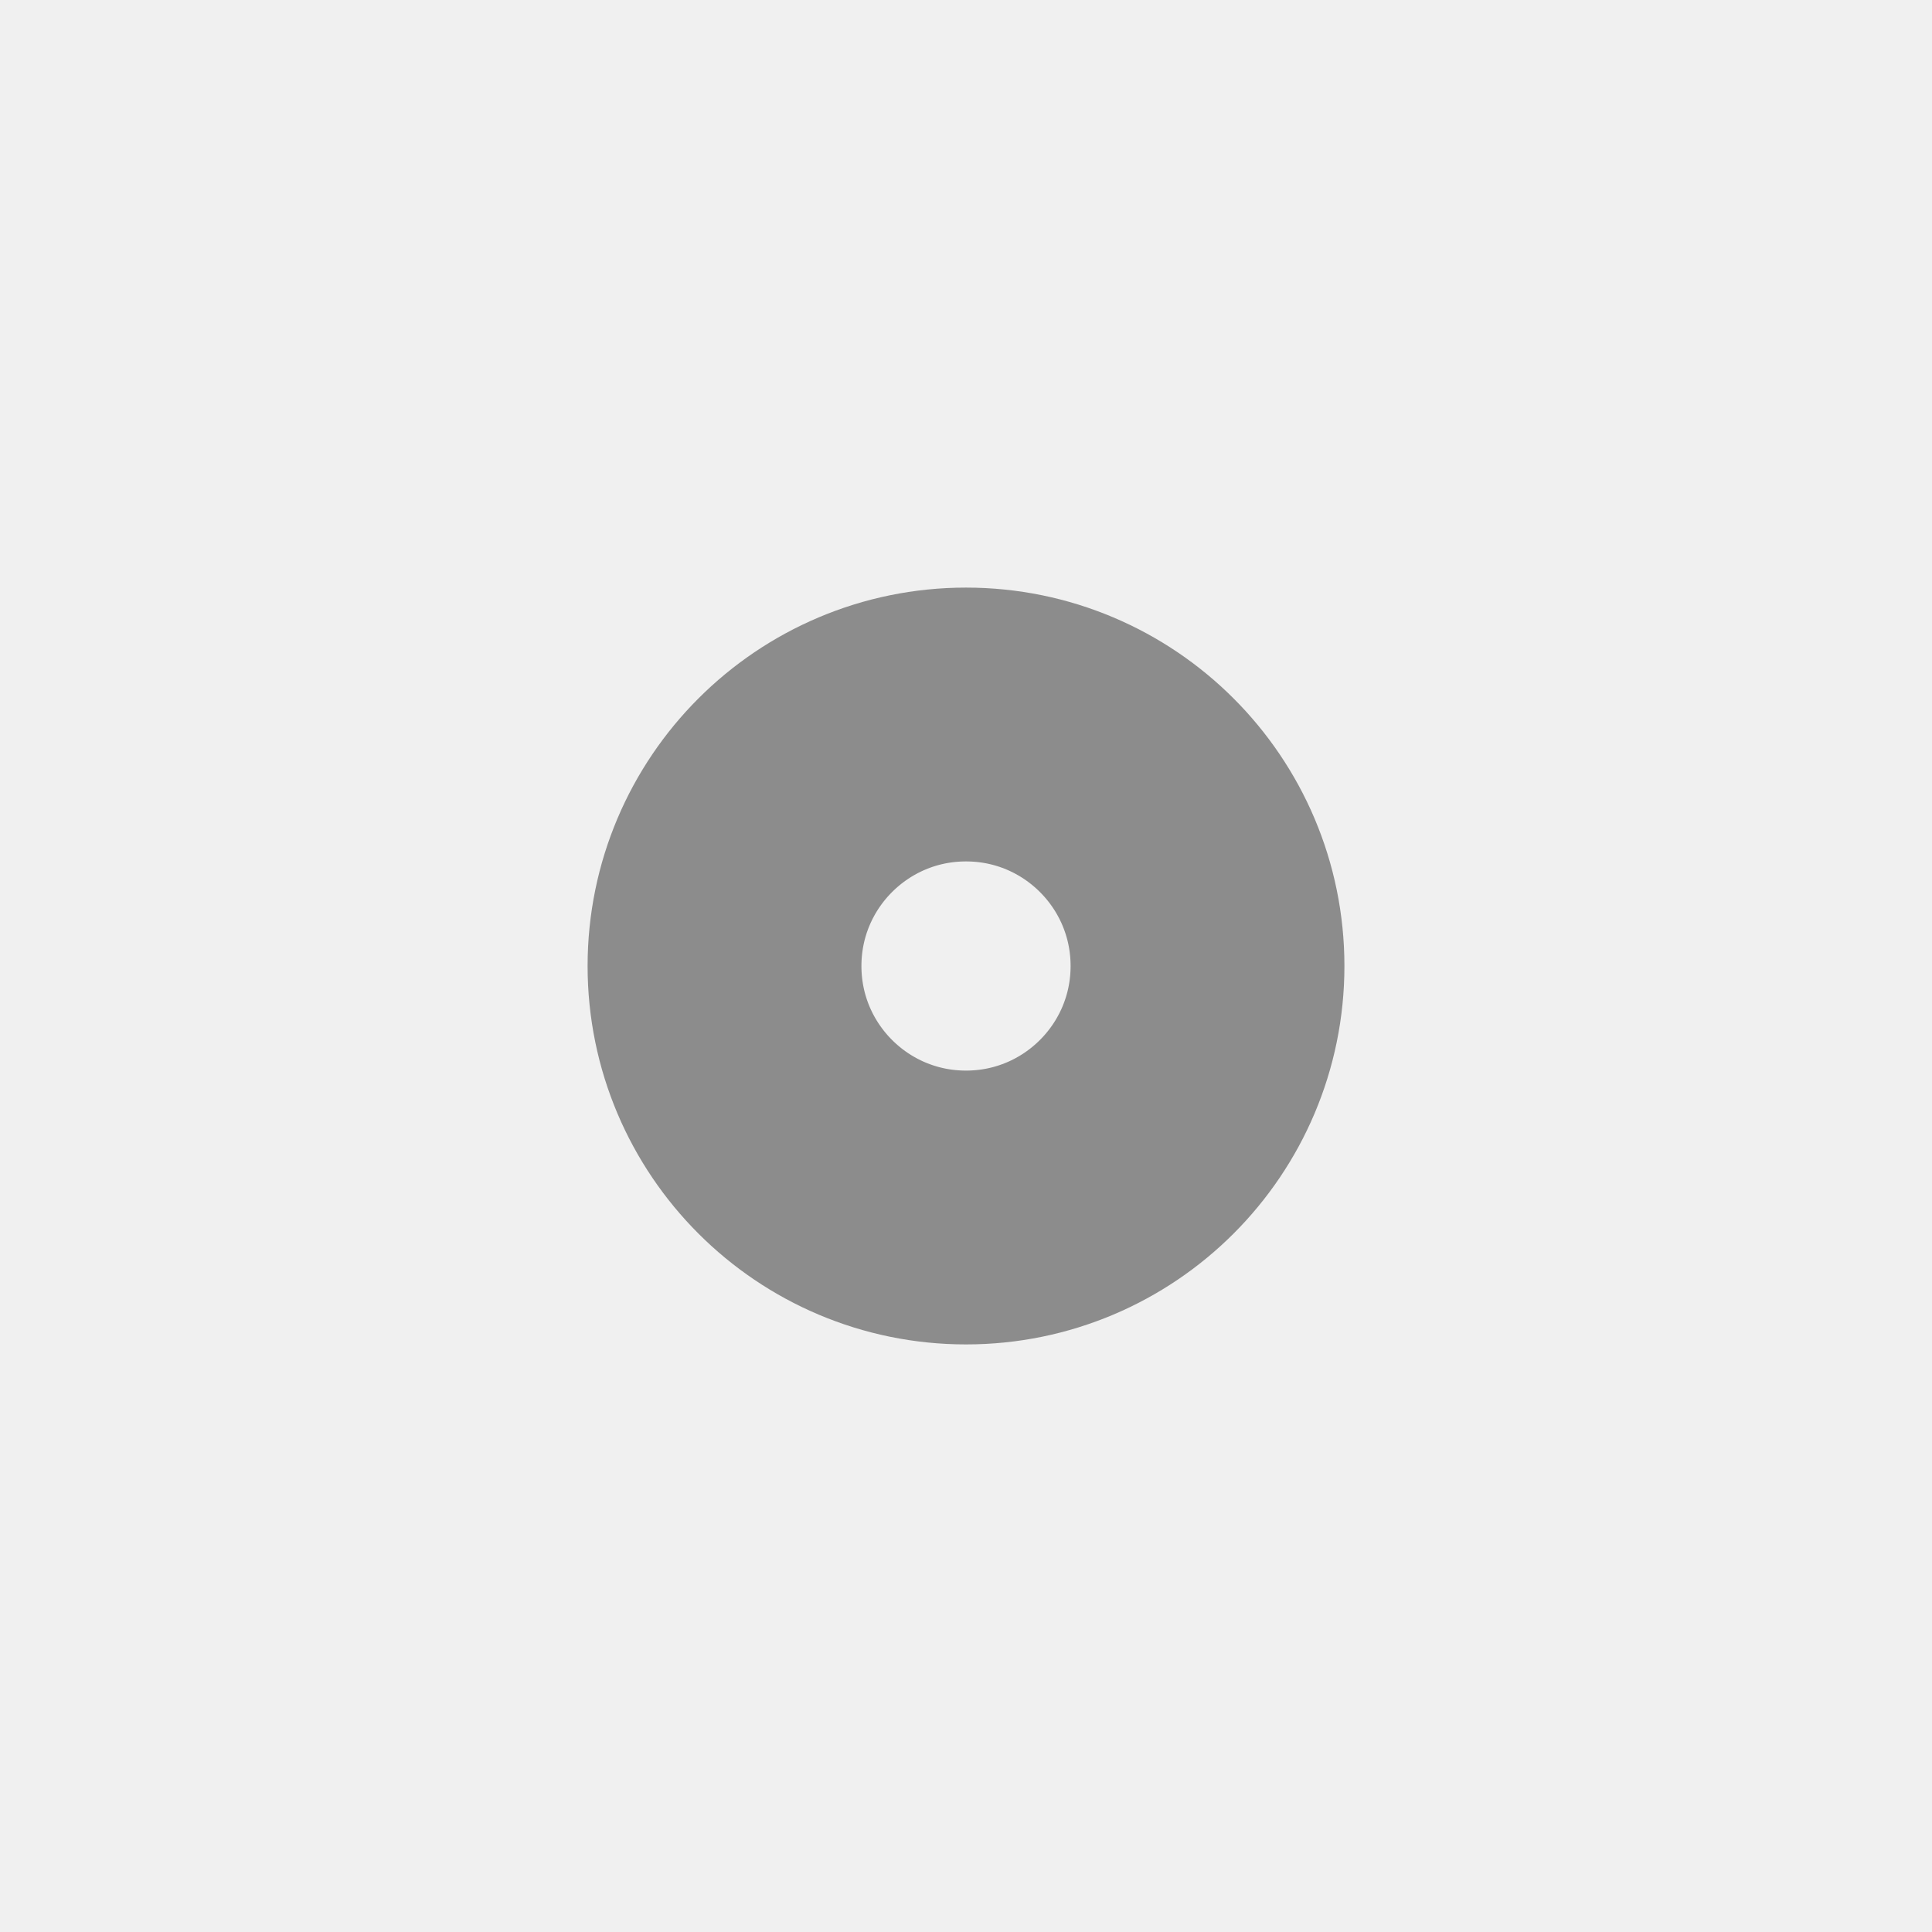
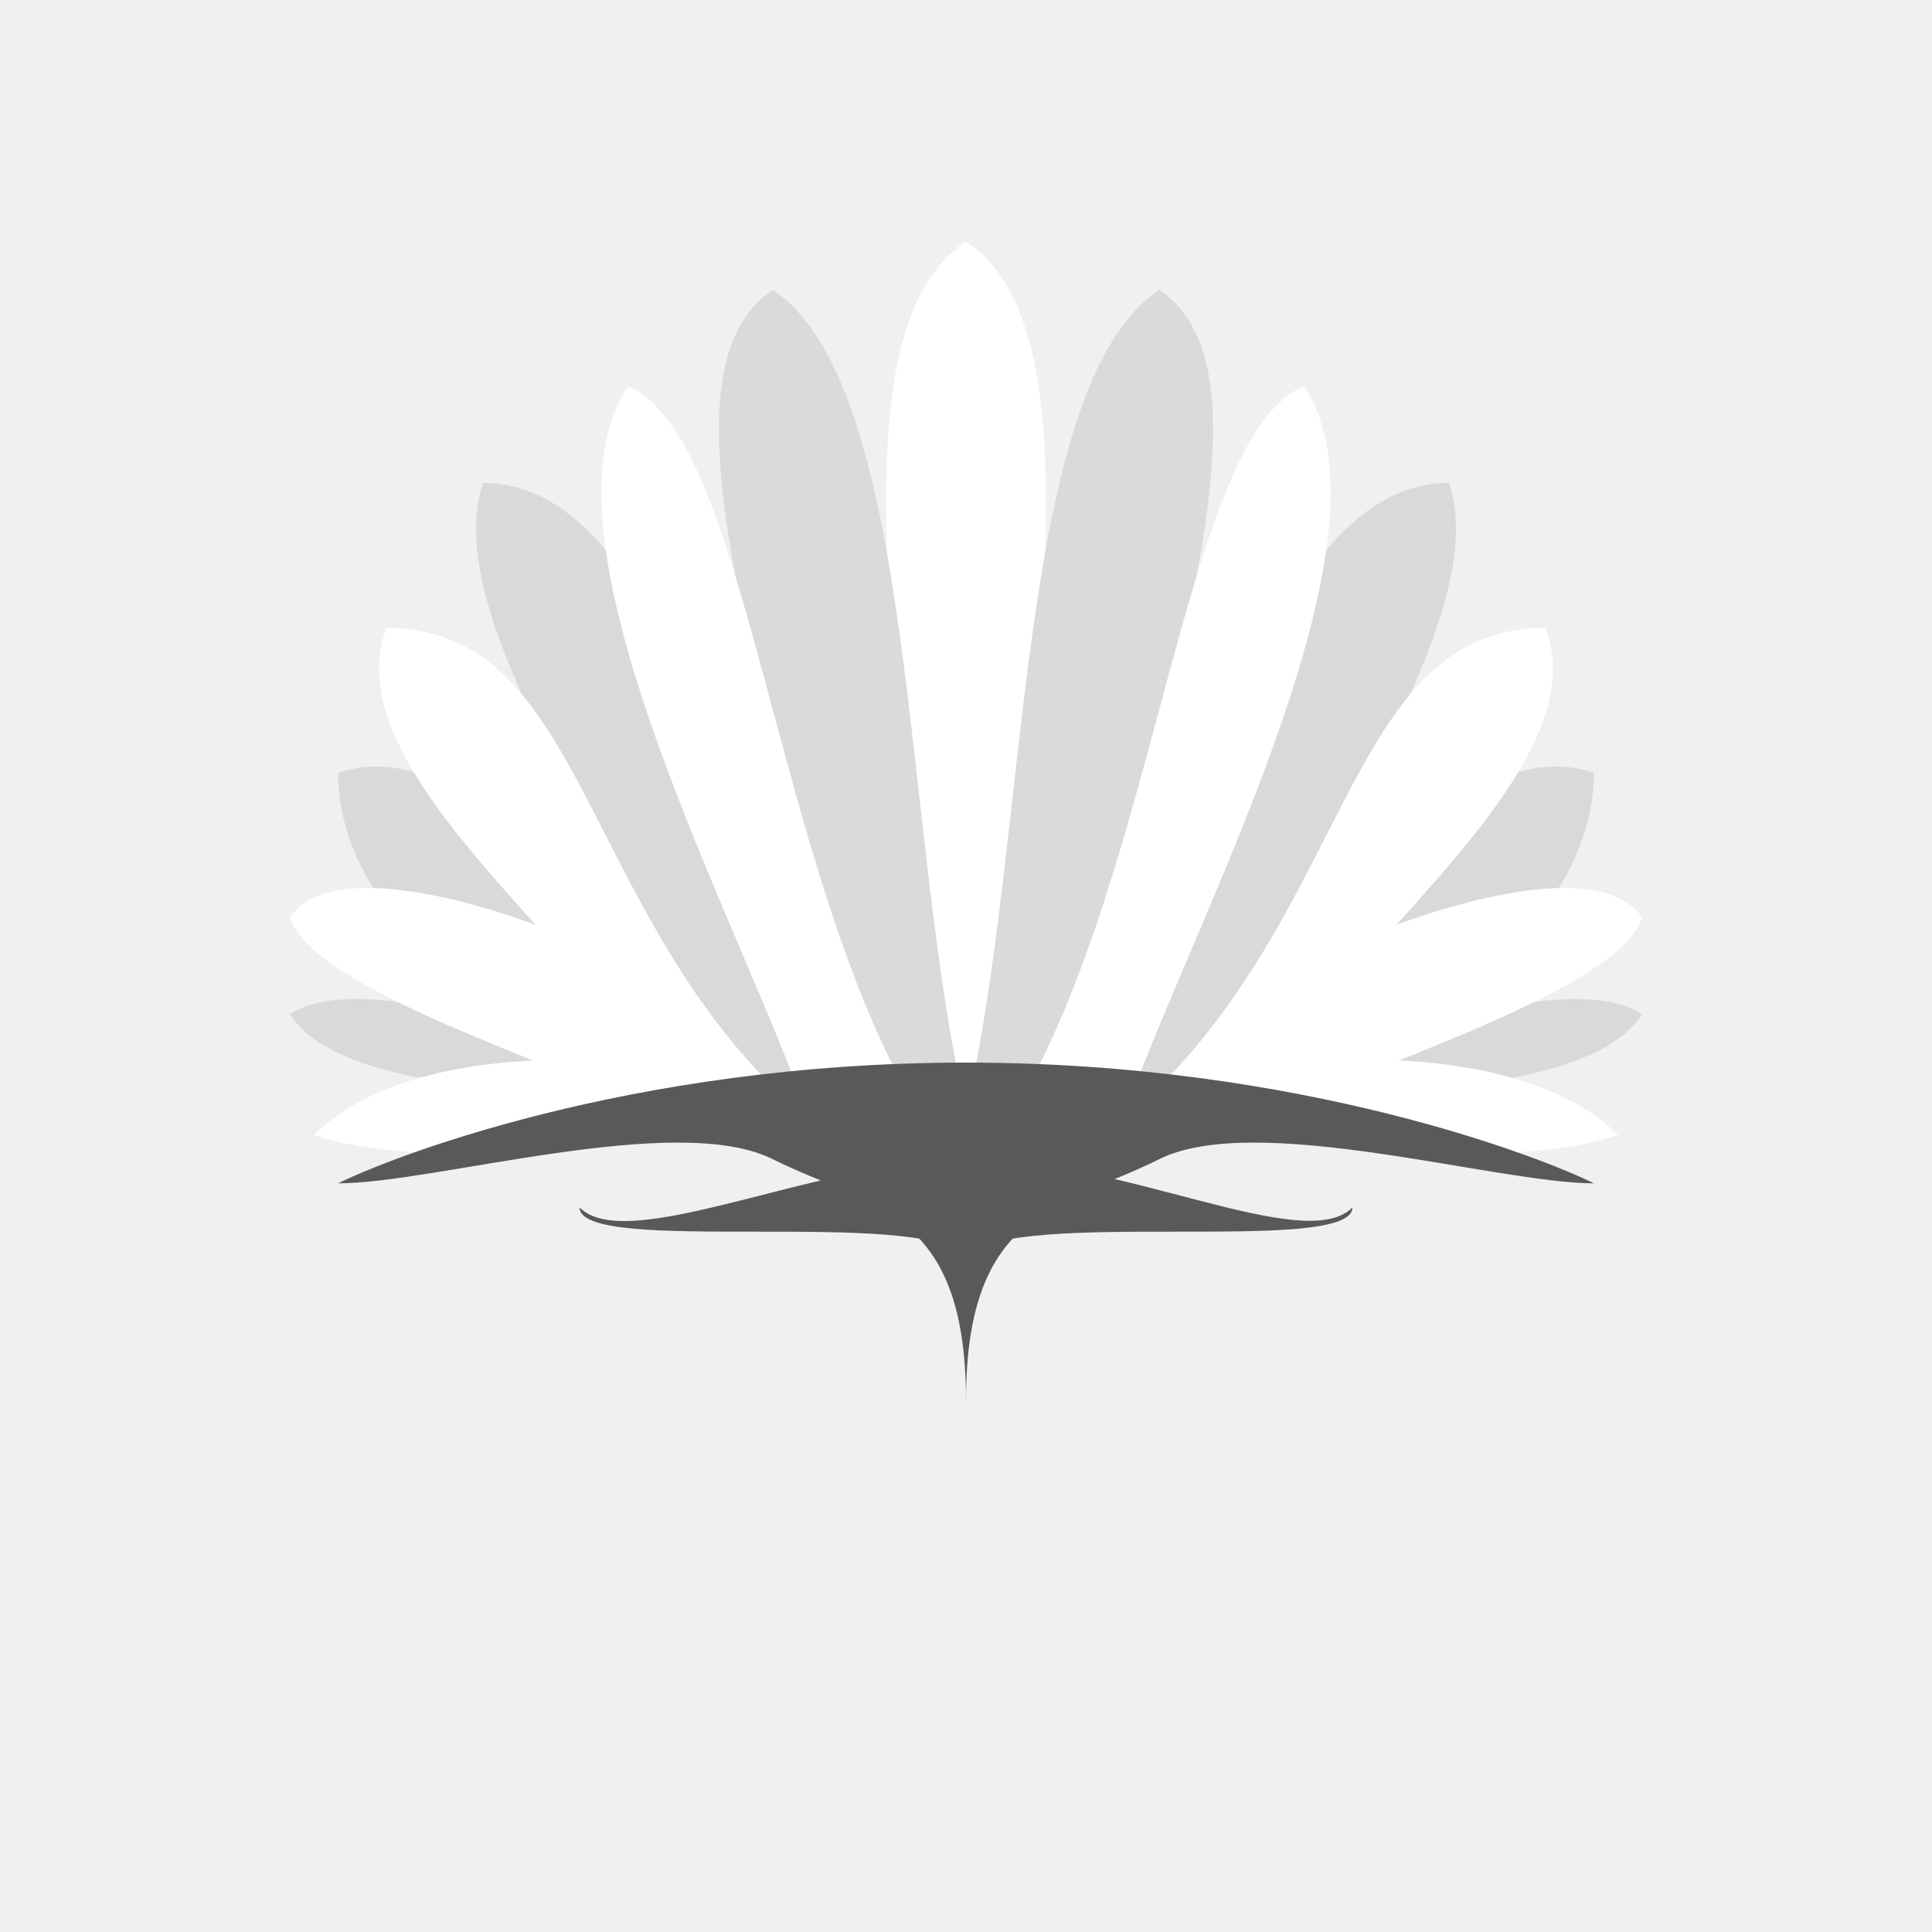
- <svg xmlns="http://www.w3.org/2000/svg" id="svg8" version="1.1" viewBox="0 0 105.833 105.833" height="400" width="400">
+ <svg xmlns="http://www.w3.org/2000/svg" xmlns:xlink="http://www.w3.org/1999/xlink" id="svg8" version="1.1" viewBox="0 0 105.833 105.833" height="400" width="400">
  <defs id="defs2" />
  <g id="layer1">
-     <ellipse ry="13.229" rx="13.229" cy="52.917" cx="52.917" id="path838" style="fill:none;stroke:#8c8c8c;stroke-width:15;stroke-linecap:round;stop-color:#000000" />
+     <path style="fill:#ffffff;fill-opacity:1;stroke:none;stroke-width:0.265px;stroke-linecap:butt;stroke-linejoin:miter;stroke-opacity:1" d="m 52.917,13.229 c -7.937,5.292 -2.646,26.458 -2.646,47.625 L 52.917,63.5 55.562,60.854 c 0,-21.167 5.292,-42.333 -2.646,-47.625 z" id="path836" />
+     <g id="g863">
+       <path id="path848" d="M 52.917,60.854 C 49.389,45.861 50.271,21.167 42.333,15.875 c -7.938,5.292 2.646,27.781 2.646,42.333 z" style="fill:#dadada;fill-opacity:1;stroke:none;stroke-width:0.265px;stroke-linecap:butt;stroke-linejoin:miter;stroke-opacity:1" />
+       <path id="path852" d="M 47.625,60.854 C 40.801,49.501 37.042,26.458 26.458,26.458 23.812,34.396 35.719,48.948 39.688,60.854 Z" style="fill:#d9d9d9;fill-opacity:1;stroke:none;stroke-width:0.265px;stroke-linecap:butt;stroke-linejoin:miter;stroke-opacity:1" />
+       <path id="path850" d="M 50.271,60.854 C 42.333,47.625 41.01,23.812 34.396,21.167 c -5.292,7.938 5.292,27.781 9.26,38.365 z" style="fill:#ffffff;fill-opacity:1;stroke:none;stroke-width:0.265px;stroke-linecap:butt;stroke-linejoin:miter;stroke-opacity:1" />
+       <path id="path858" d="M 39.688,58.208 C 33.52,52.966 26.458,39.688 18.521,42.333 c 0,5.292 4.098,10.644 10.583,13.229 z" style="fill:#d9d9d9;fill-opacity:1;stroke:none;stroke-width:0.265px;stroke-linecap:butt;stroke-linejoin:miter;stroke-opacity:1" />
+       <path style="fill:#d9d9d9;fill-opacity:1;stroke:none;stroke-width:0.265px;stroke-linecap:butt;stroke-linejoin:miter;stroke-opacity:1" d="M 38.365,60.854 V 58.208 C 30.868,57.326 19.844,52.917 15.875,55.562 c 2.646,3.969 11.454,3.731 17.198,5.292 z" id="path844" />
+       <path id="path856" d="m 39.688,60.854 -5.292,-7.938 c -4.227,-2.369 -15.875,-6.615 -18.521,-2.646 1.323,3.969 14.552,7.937 19.844,10.583 z" style="fill:#ffffff;fill-opacity:1;stroke:none;stroke-width:0.265px;stroke-linecap:butt;stroke-linejoin:miter;stroke-opacity:1" />
+       <path id="path854" d="M 42.333,59.531 C 31.75,48.948 31.75,34.396 21.167,34.396 c -3.083,8.14 12.404,18.295 15.875,26.458 z" style="fill:#ffffff;fill-opacity:1;stroke:none;stroke-width:0.265px;stroke-linecap:butt;stroke-linejoin:miter;stroke-opacity:1" />
+       <path style="fill:#ffffff;fill-opacity:1;stroke:none;stroke-width:0.265px;stroke-linecap:butt;stroke-linejoin:miter;stroke-opacity:1" d="m 34.396,60.854 v -2.646 c -5.354,-0.492 -13.229,0 -17.198,3.969 3.969,1.323 10.583,1.323 17.198,0 z" id="path847" />
+     </g>
+     <use height="100%" width="100%" transform="matrix(-1,0,0,1,105.8333,1.6666658e-7)" id="use865" xlink:href="#g863" y="0" x="0" />
+     <path style="fill:#595959;fill-opacity:1;stroke:none;stroke-width:0.265px;stroke-linecap:butt;stroke-linejoin:miter;stroke-opacity:1" d="M 52.917,76.729 C 52.917,66.146 58.208,66.146 63.5,63.5 68.792,60.854 82.021,64.823 87.312,64.823 84.667,63.5 71.438,58.208 52.917,58.208 c -18.521,0 -31.75,5.292 -34.396,6.615 5.292,0 18.521,-3.969 23.812,-1.323 5.292,2.646 10.583,2.646 10.583,13.229 z" id="path834" />
+     <path style="fill:#595959;fill-opacity:1;stroke:none;stroke-width:0.265px;stroke-linecap:butt;stroke-linejoin:miter;stroke-opacity:1" d="m 52.917,68.792 c 2.646,-2.646 21.167,0 21.167,-2.646 C 71.438,68.792 61.404,63.363 52.917,63.5 c -7.937,0 -18.521,5.292 -21.167,2.646 0,2.646 18.521,0 21.167,2.646 z" id="path846" />
  </g>
</svg>
